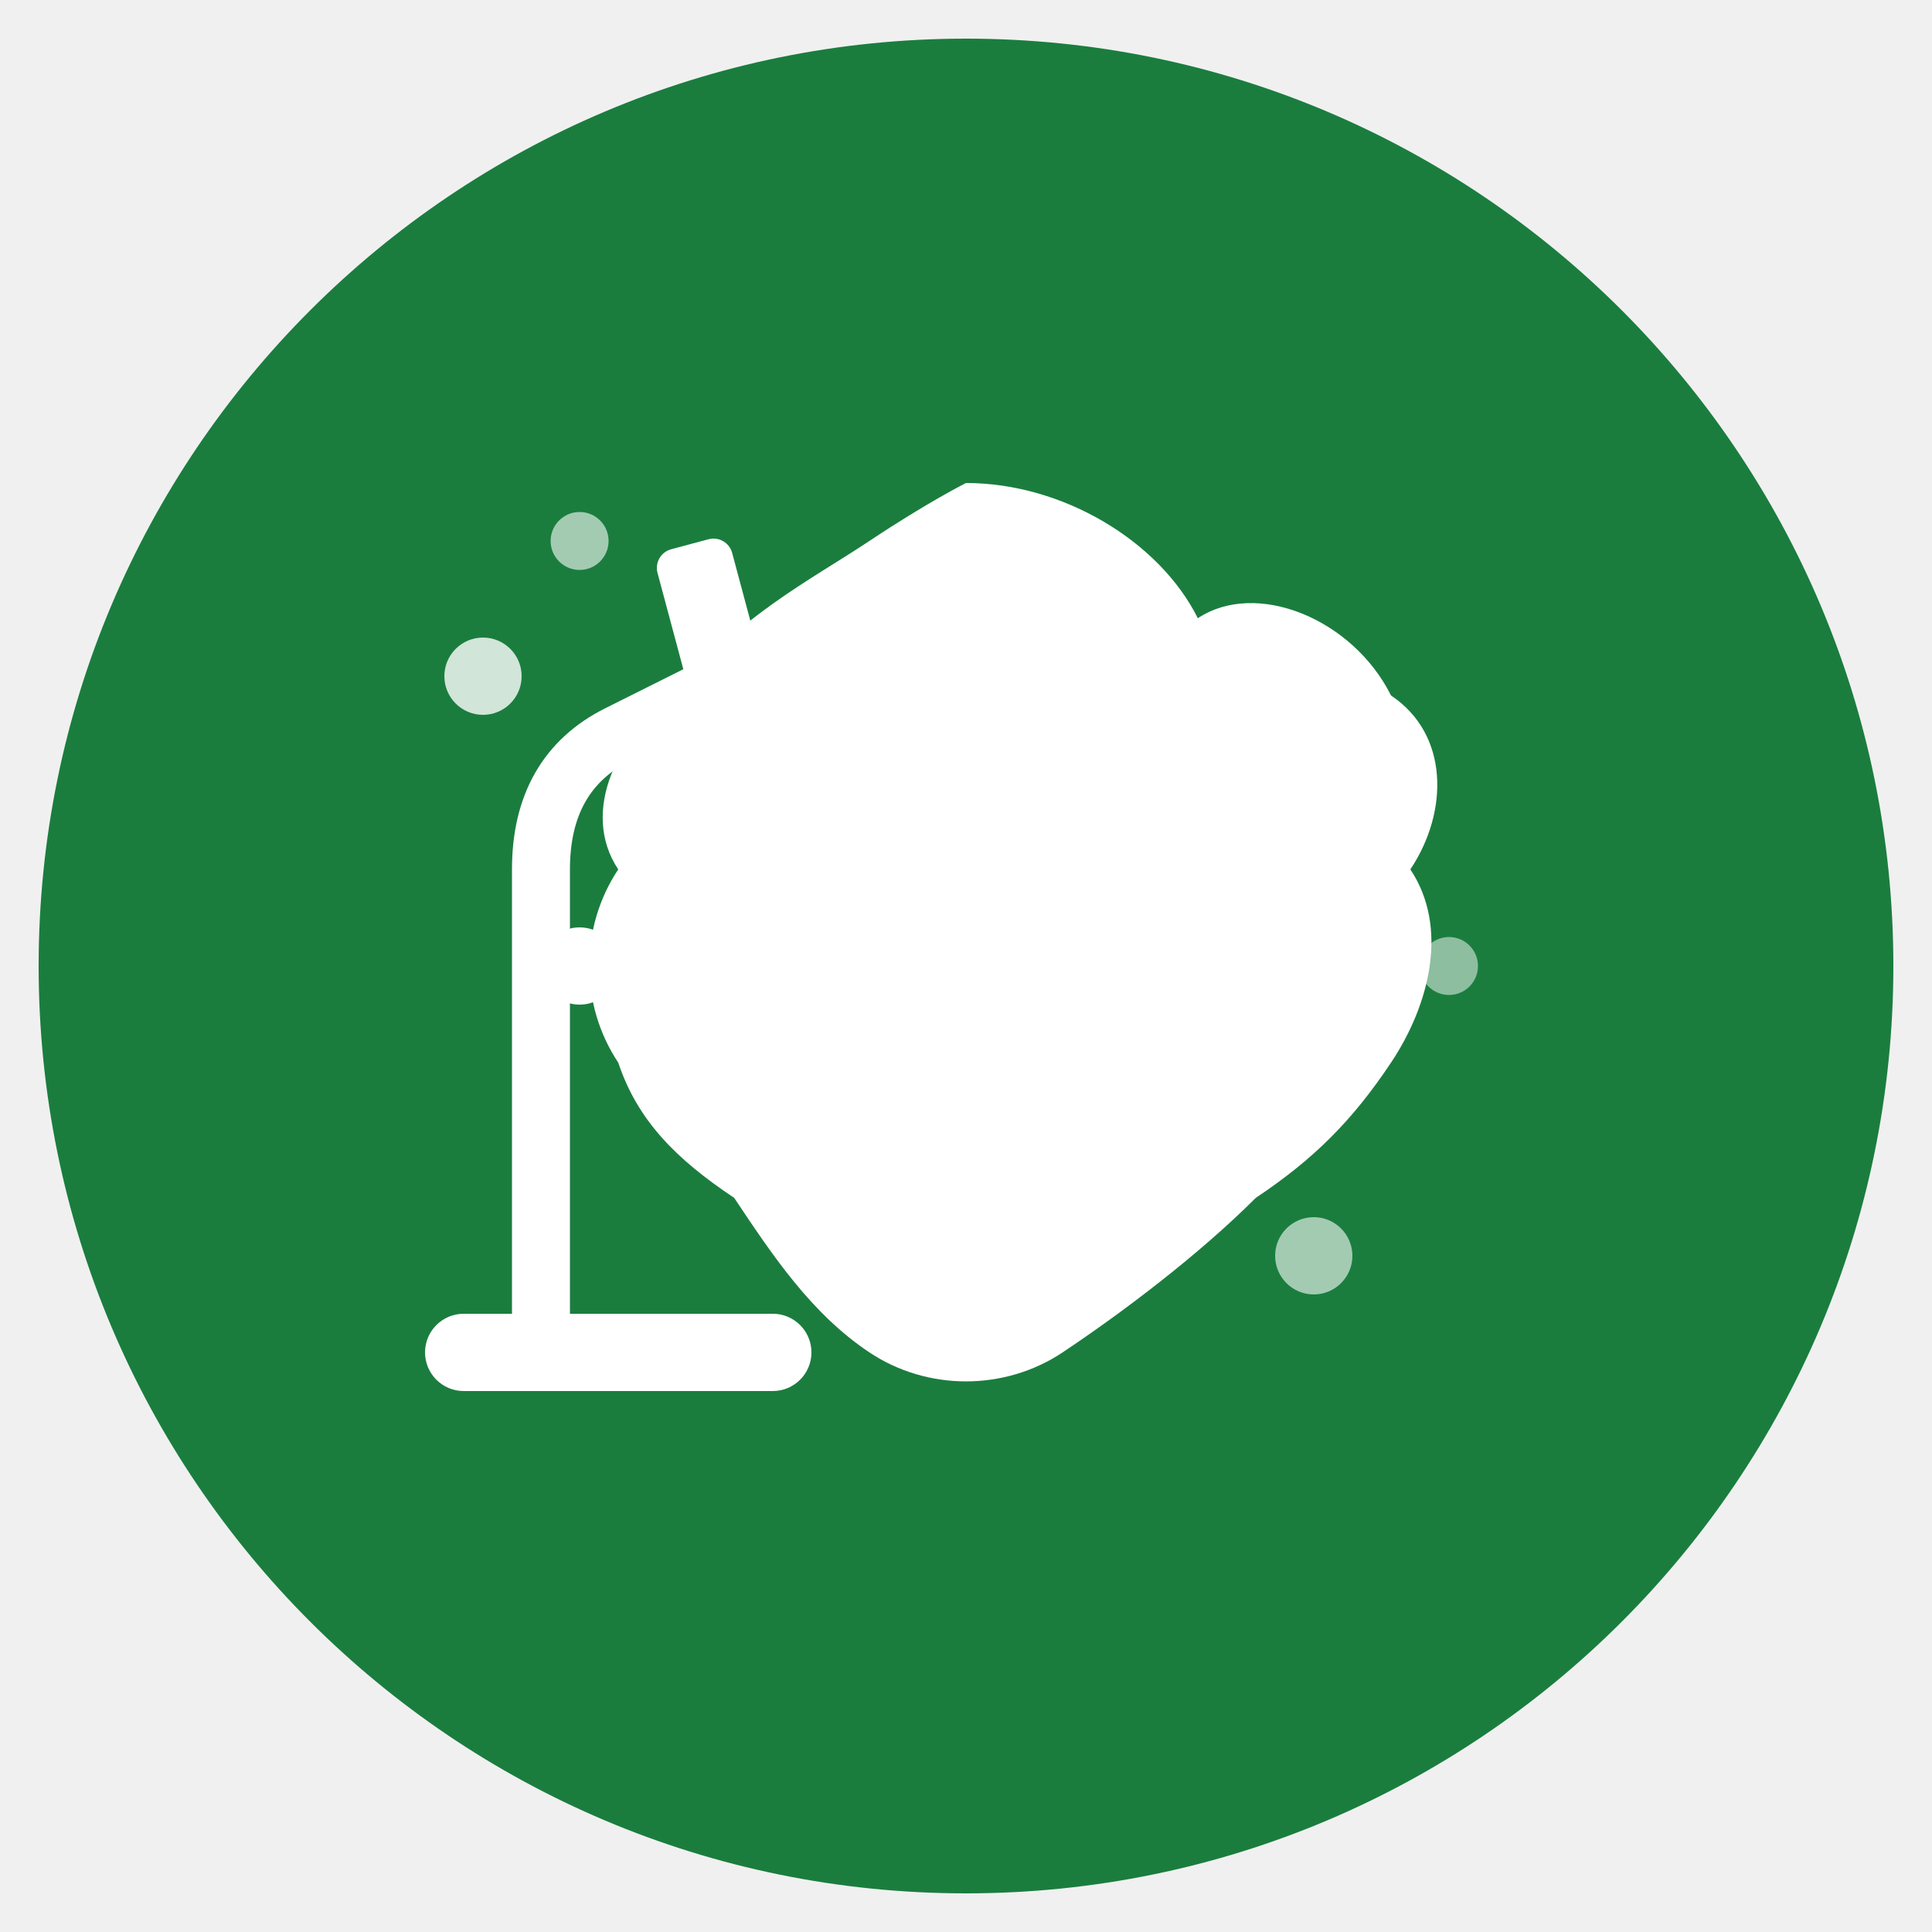
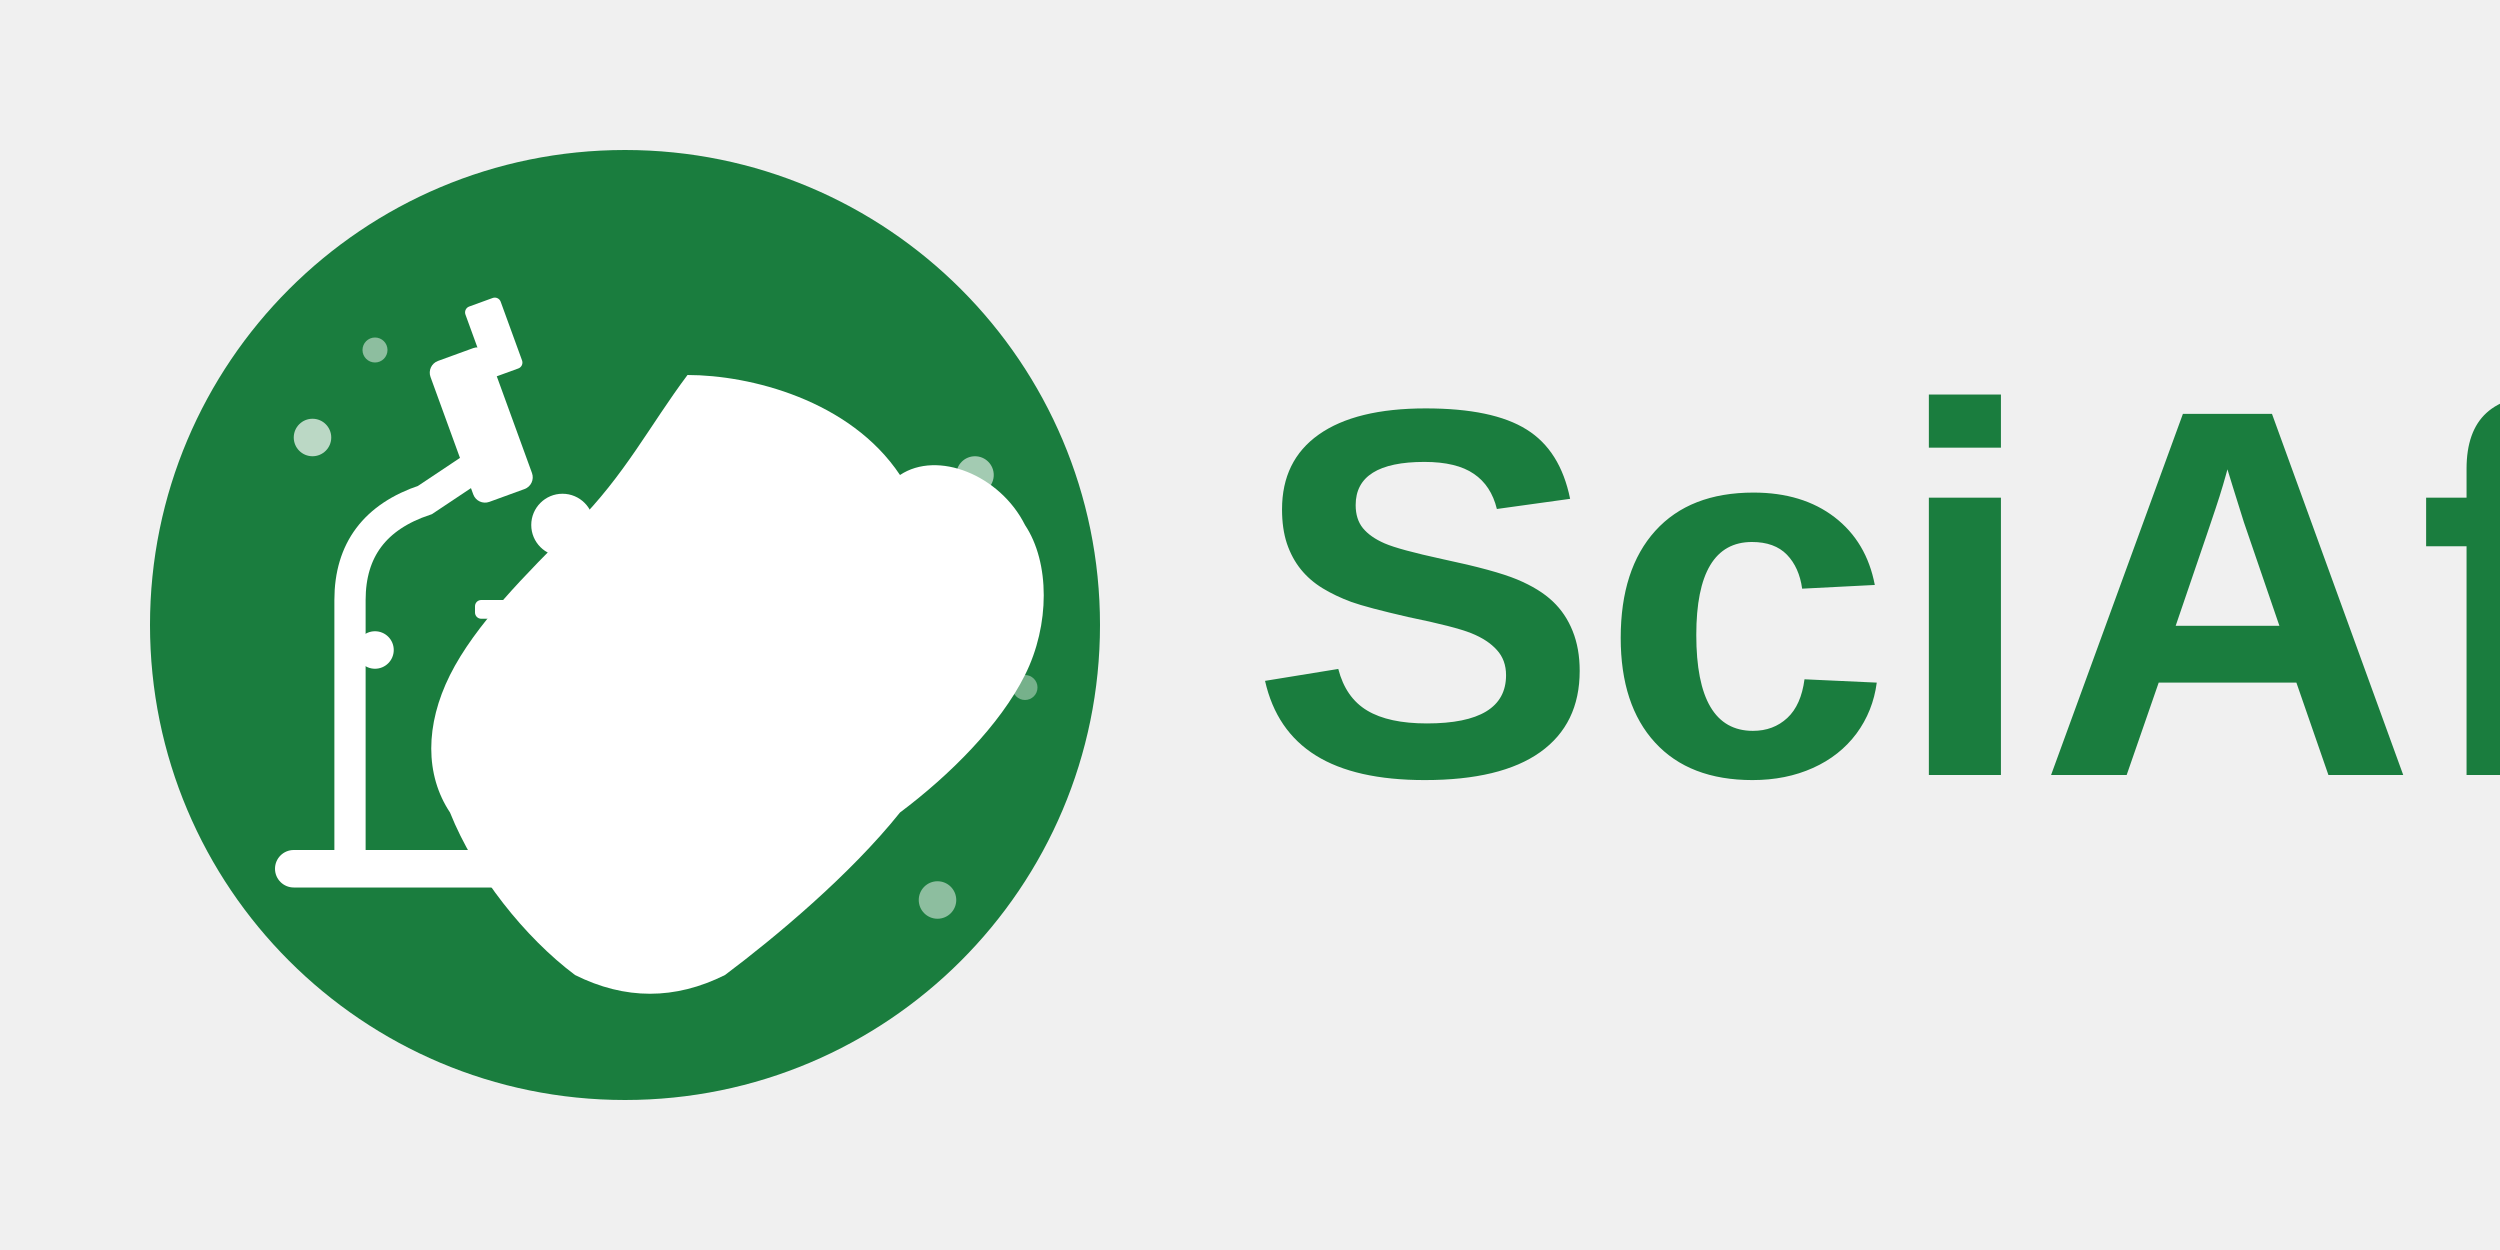
- <svg xmlns="http://www.w3.org/2000/svg" viewBox="0 0 100 100" width="100" height="100">
-   <circle cx="50" cy="50" r="48" fill="#1a7d3e" />
-   <path d="M50 25             C55 25, 60 28, 62 32            C65 30, 70 32, 72 36            C75 38, 75 42, 73 45            C75 48, 74 52, 72 55            C70 58, 68 60, 65 62            C62 65, 58 68, 55 70            C52 72, 48 72, 45 70            C42 68, 40 65, 38 62            C35 60, 33 58, 32 55            C30 52, 30 48, 32 45            C30 42, 32 38, 35 36            C38 32, 42 30, 45 28            C48 26, 50 25, 50 25Z" fill="white" />
-   <g fill="white">
-     <rect x="22" y="68" width="20" height="4" rx="2" />
-     <path d="M28 68 L28 45 Q28 40 32 38 L38 35" stroke="white" stroke-width="3" fill="none" stroke-linecap="round" />
-     <rect x="35" y="28" width="4" height="10" rx="1" transform="rotate(-15 37 33)" />
-     <circle cx="42" cy="42" r="3" />
-     <rect x="38" y="48" width="12" height="2" rx="1" />
-     <circle cx="30" cy="50" r="2" />
+ <svg xmlns="http://www.w3.org/2000/svg" viewBox="0 0 200 100" width="200" height="100">
+   <g transform="translate(10, 10)">
+     <circle cx="40" cy="40" r="38" fill="#1a7d3e" />
+     <path d="M45 20               C50 20, 58 22, 62 28              C65 26, 70 28, 72 32              C74 35, 74 40, 72 44              C70 48, 66 52, 62 55              C58 60, 52 65, 48 68              C44 70, 40 70, 36 68              C32 65, 28 60, 26 55              C24 52, 24 48, 26 44              C28 40, 32 36, 36 32              C40 28, 42 24, 45 20Z" fill="white" />
+     <g fill="white">
+       <rect x="12" y="58" width="20" height="3" rx="1.5" />
+       <path d="M18 58 L18 38 Q18 32 24 30 L30 26" stroke="white" stroke-width="2.5" fill="none" stroke-linecap="round" />
+       <rect x="26" y="18" width="5" height="12" rx="1" transform="rotate(-20 28.5 24)" />
+       <rect x="28" y="14" width="3" height="6" rx="0.5" transform="rotate(-20 29.5 17)" />
+       <circle cx="35" cy="32" r="2.5" />
+       <rect x="28" y="38" width="10" height="1.5" rx="0.5" />
+       <circle cx="20" cy="42" r="1.5" />
+     </g>
+     <circle cx="15" cy="25" r="1.5" fill="white" opacity="0.7" />
+     <circle cx="20" cy="18" r="1" fill="white" opacity="0.5" />
+     <circle cx="68" cy="28" r="1.5" fill="white" opacity="0.6" />
+     <circle cx="72" cy="45" r="1" fill="white" opacity="0.4" />
+     <circle cx="65" cy="62" r="1.5" fill="white" opacity="0.5" />
  </g>
-   <circle cx="25" cy="35" r="2" fill="white" opacity="0.8" />
-   <circle cx="30" cy="28" r="1.5" fill="white" opacity="0.6" />
-   <circle cx="70" cy="40" r="2" fill="white" opacity="0.7" />
-   <circle cx="75" cy="50" r="1.5" fill="white" opacity="0.5" />
-   <circle cx="68" cy="65" r="2" fill="white" opacity="0.6" />
+   <text x="100" y="62" font-family="Arial, sans-serif" font-size="42" font-weight="bold" fill="#1a7d3e">SciAfrica</text>
</svg>
